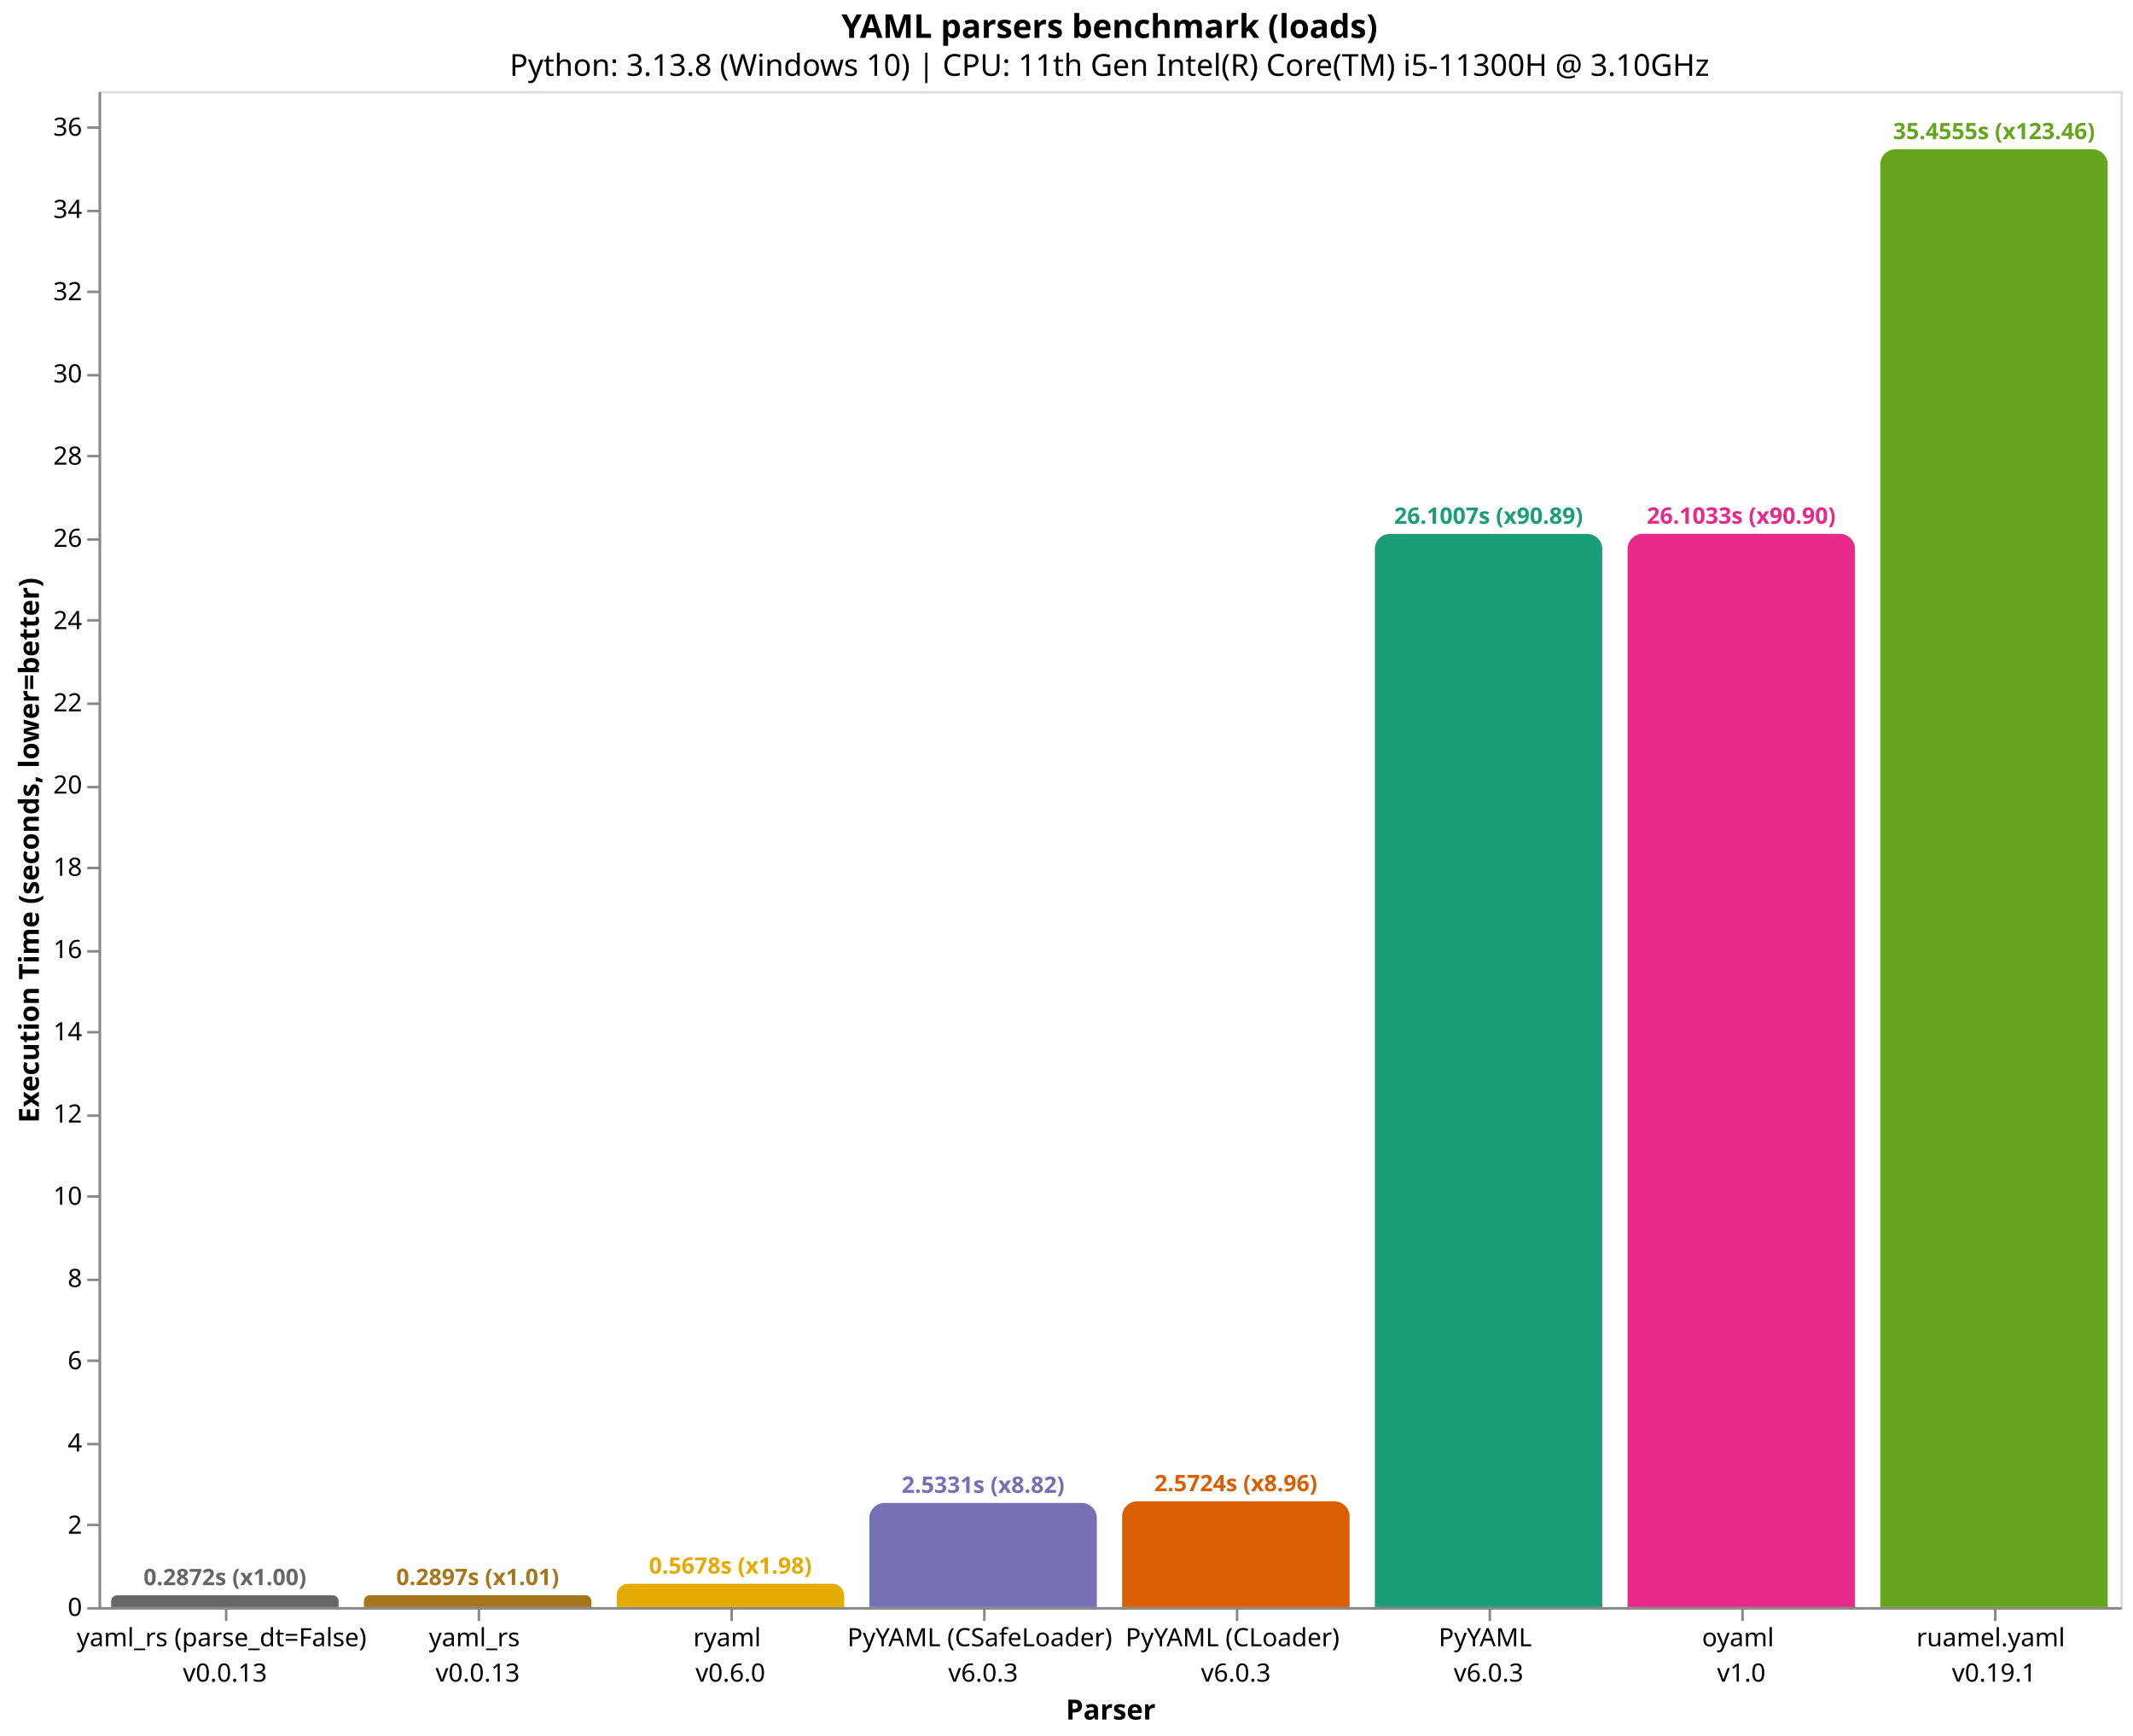
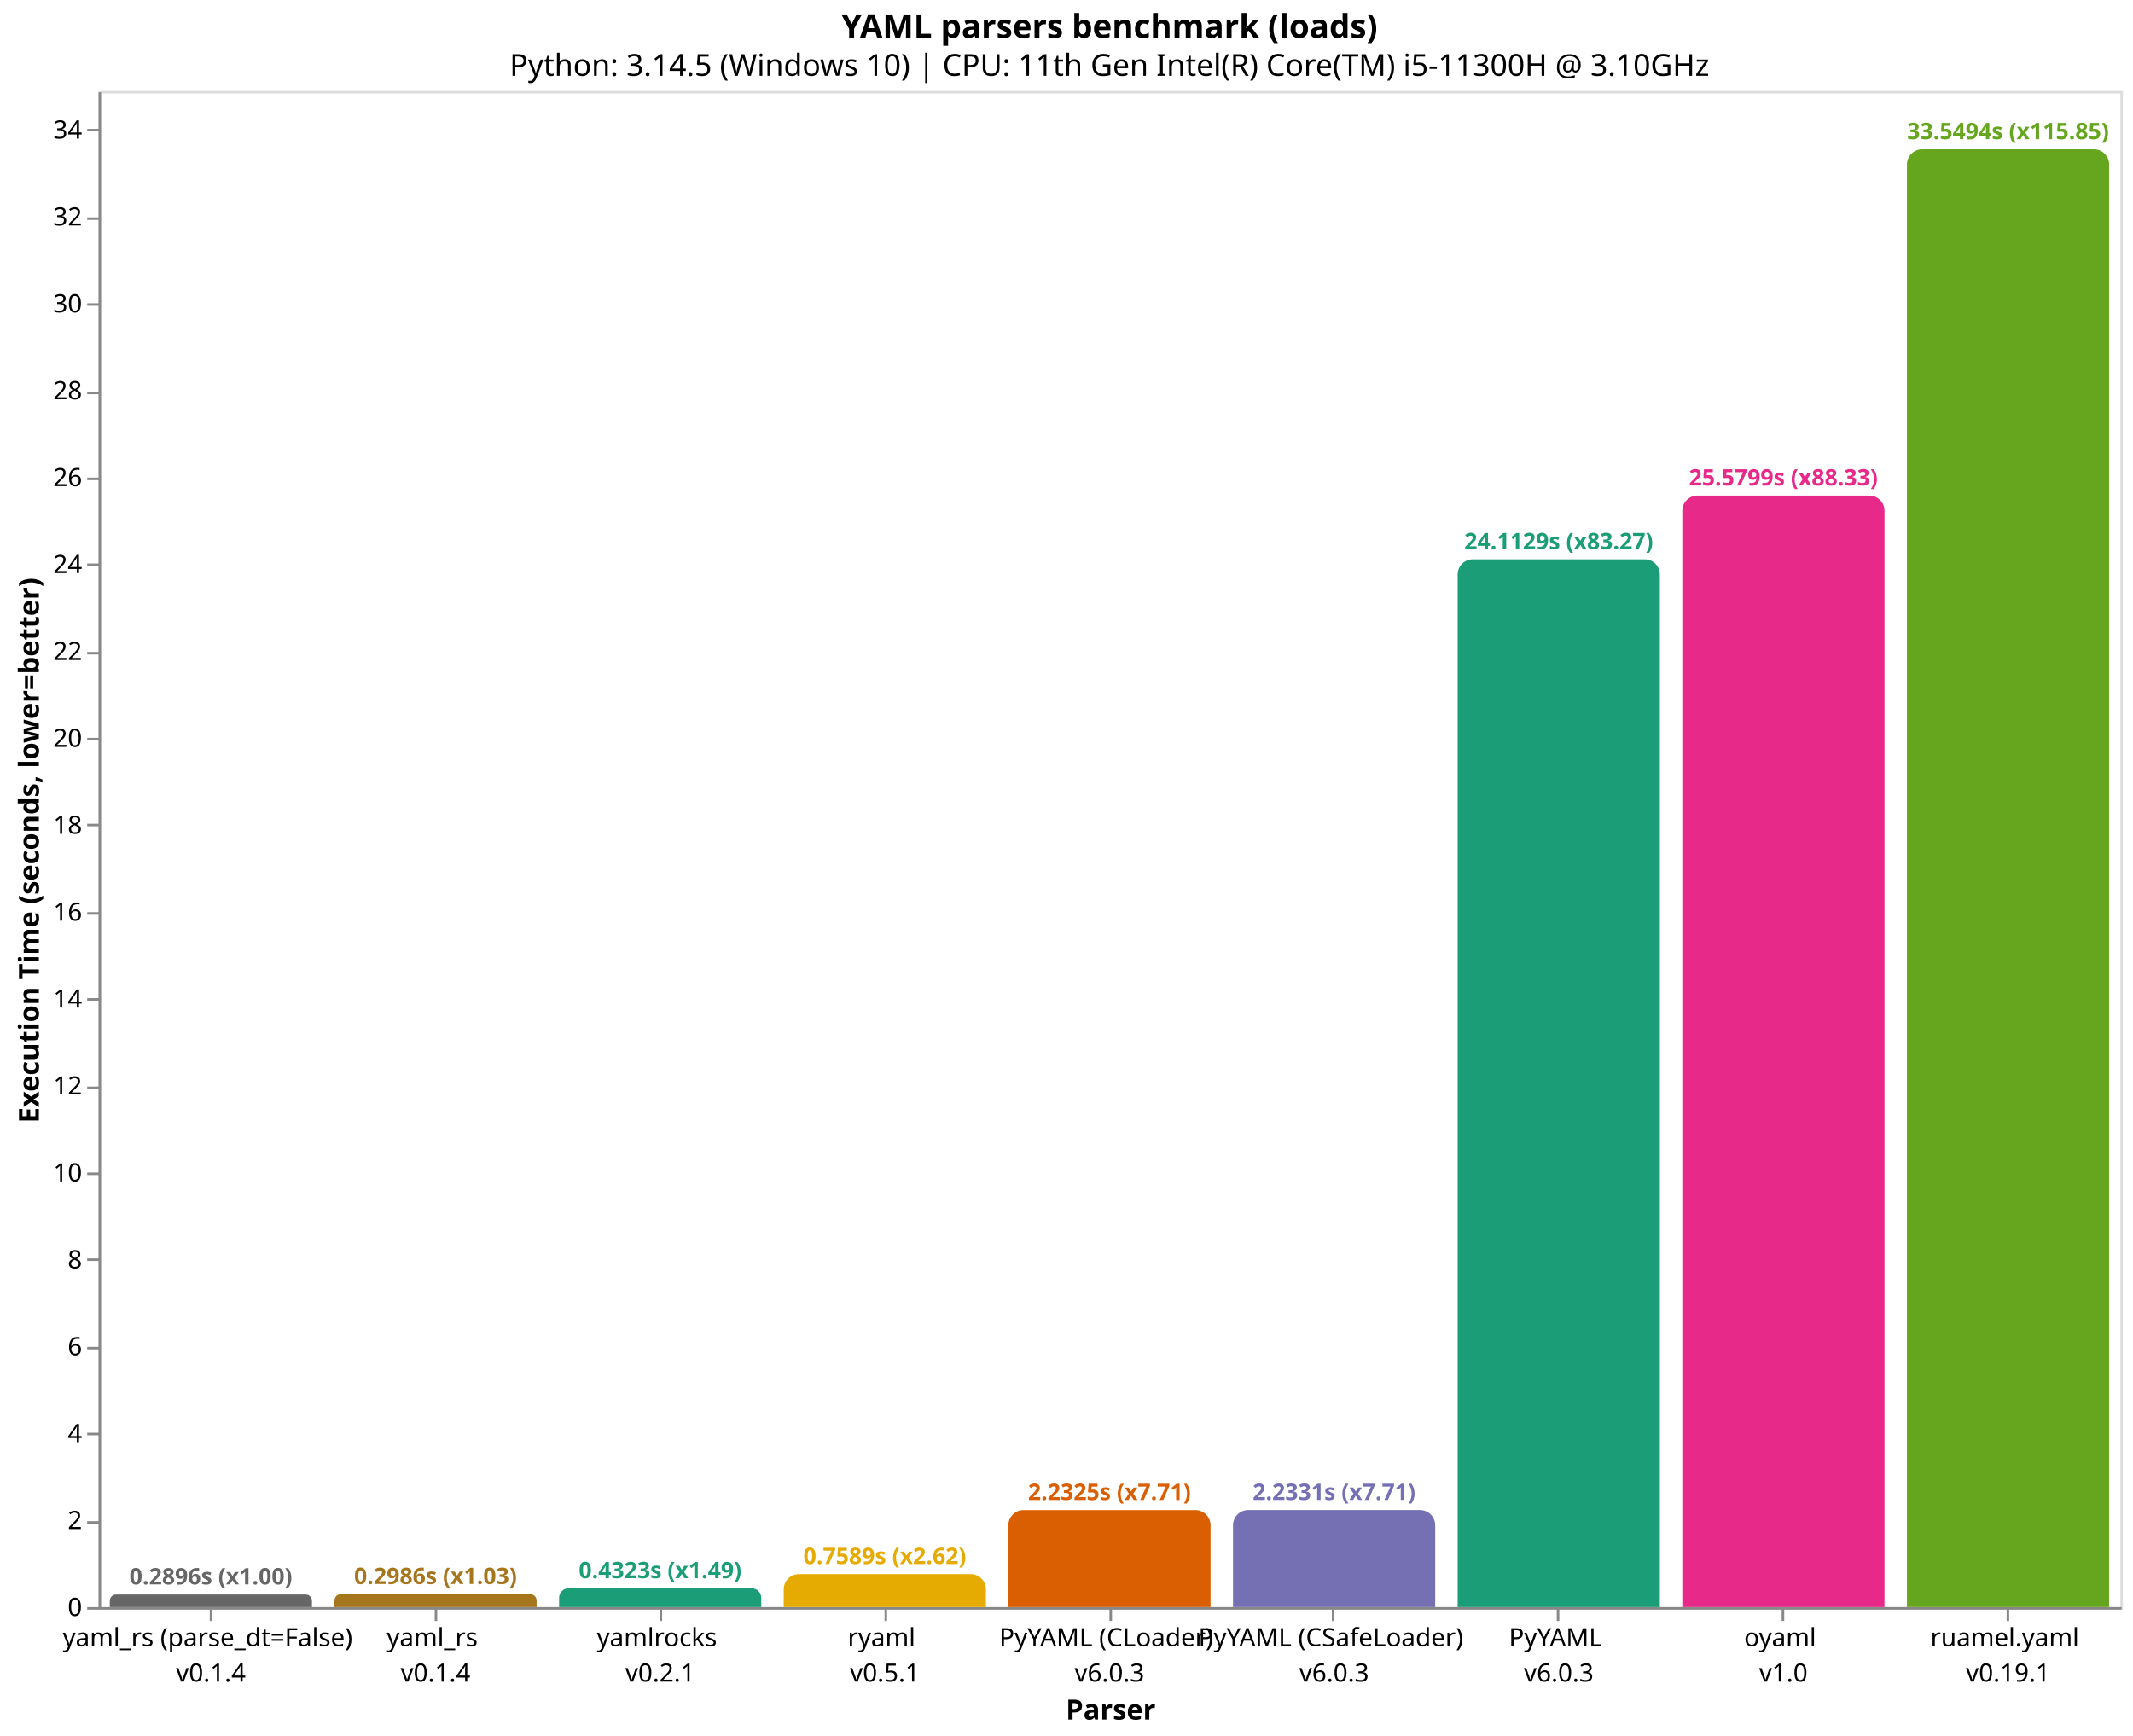
<svg xmlns="http://www.w3.org/2000/svg" version="1.1" class="marks" width="844" height="687" viewBox="0 0 844 687">
  <rect width="844" height="687" fill="white" />
  <g fill="none" stroke-miterlimit="10" transform="translate(39,36)">
    <g class="mark-group role-frame root" role="graphics-object" aria-roledescription="group mark container">
      <g transform="translate(0,0)">
        <path class="background" aria-hidden="true" d="M0.5,0.5h800v600h-800Z" stroke="#ddd" />
        <g>
-           <g class="mark-group role-axis" role="graphics-symbol" aria-roledescription="axis" aria-label="X-axis titled 'Parser' for a discrete scale with 8 values: yaml_rs (parse_dt=False)&#10;v0.0.13, yaml_rs&#10;v0.0.13, ryaml&#10;v0.6.0, PyYAML (CSafeLoader)&#10;v6.0.3, PyYAML (CLoader)&#10;v6.0.3, ending with ruamel.yaml&#10;v0.19.1">
+           <g class="mark-group role-axis" role="graphics-symbol" aria-roledescription="axis" aria-label="X-axis titled 'Parser' for a discrete scale with 9 values: yaml_rs (parse_dt=False)&#10;v0.1.4, yaml_rs&#10;v0.1.4, yamlrocks&#10;v0.2.1, ryaml&#10;v0.5.1, PyYAML (CLoader)&#10;v6.0.3, ending with ruamel.yaml&#10;v0.19.1">
            <g transform="translate(0.5,600.5)">
              <path class="background" aria-hidden="true" d="M0,0h0v0h0Z" pointer-events="none" />
              <g>
                <g class="mark-rule role-axis-tick" pointer-events="none">
-                   <line transform="translate(50,0)" x2="0" y2="5" stroke="#888" stroke-width="1" opacity="1" />
-                   <line transform="translate(150,0)" x2="0" y2="5" stroke="#888" stroke-width="1" opacity="1" />
-                   <line transform="translate(250,0)" x2="0" y2="5" stroke="#888" stroke-width="1" opacity="1" />
-                   <line transform="translate(350,0)" x2="0" y2="5" stroke="#888" stroke-width="1" opacity="1" />
-                   <line transform="translate(450,0)" x2="0" y2="5" stroke="#888" stroke-width="1" opacity="1" />
-                   <line transform="translate(550,0)" x2="0" y2="5" stroke="#888" stroke-width="1" opacity="1" />
-                   <line transform="translate(650,0)" x2="0" y2="5" stroke="#888" stroke-width="1" opacity="1" />
-                   <line transform="translate(750,0)" x2="0" y2="5" stroke="#888" stroke-width="1" opacity="1" />
+                   <line transform="translate(44,0)" x2="0" y2="5" stroke="#888" stroke-width="1" opacity="1" />
+                   <line transform="translate(133,0)" x2="0" y2="5" stroke="#888" stroke-width="1" opacity="1" />
+                   <line transform="translate(222,0)" x2="0" y2="5" stroke="#888" stroke-width="1" opacity="1" />
+                   <line transform="translate(311,0)" x2="0" y2="5" stroke="#888" stroke-width="1" opacity="1" />
+                   <line transform="translate(400,0)" x2="0" y2="5" stroke="#888" stroke-width="1" opacity="1" />
+                   <line transform="translate(488,0)" x2="0" y2="5" stroke="#888" stroke-width="1" opacity="1" />
+                   <line transform="translate(577,0)" x2="0" y2="5" stroke="#888" stroke-width="1" opacity="1" />
+                   <line transform="translate(666,0)" x2="0" y2="5" stroke="#888" stroke-width="1" opacity="1" />
+                   <line transform="translate(755,0)" x2="0" y2="5" stroke="#888" stroke-width="1" opacity="1" />
                </g>
                <g class="mark-text role-axis-label" pointer-events="none">
-                   <text text-anchor="middle" transform="translate(49.5,15)" font-family="sans-serif" font-size="10px" fill="#000" opacity="1">
+                   <text text-anchor="middle" transform="translate(43.94444,15)" font-family="sans-serif" font-size="10px" fill="#000" opacity="1">
                    <tspan>yaml_rs (parse_dt=False)</tspan>
-                     <tspan x="0" dy="14">v0.0.13</tspan>
-                   </text>
-                   <text text-anchor="middle" transform="translate(149.5,15)" font-family="sans-serif" font-size="10px" fill="#000" opacity="1">
+                     <tspan x="0" dy="14">v0.1.4</tspan>
+                   </text>
+                   <text text-anchor="middle" transform="translate(132.8333,15)" font-family="sans-serif" font-size="10px" fill="#000" opacity="1">
                    <tspan>yaml_rs</tspan>
-                     <tspan x="0" dy="14">v0.0.13</tspan>
-                   </text>
-                   <text text-anchor="middle" transform="translate(249.5,15)" font-family="sans-serif" font-size="10px" fill="#000" opacity="1">
+                     <tspan x="0" dy="14">v0.1.4</tspan>
+                   </text>
+                   <text text-anchor="middle" transform="translate(221.7222,15)" font-family="sans-serif" font-size="10px" fill="#000" opacity="1">
+                     <tspan>yamlrocks</tspan>
+                     <tspan x="0" dy="14">v0.2.1</tspan>
+                   </text>
+                   <text text-anchor="middle" transform="translate(310.6111,15)" font-family="sans-serif" font-size="10px" fill="#000" opacity="1">
                    <tspan>ryaml</tspan>
-                     <tspan x="0" dy="14">v0.6.0</tspan>
-                   </text>
-                   <text text-anchor="middle" transform="translate(349.5,15)" font-family="sans-serif" font-size="10px" fill="#000" opacity="1">
+                     <tspan x="0" dy="14">v0.5.1</tspan>
+                   </text>
+                   <text text-anchor="middle" transform="translate(399.5,15)" font-family="sans-serif" font-size="10px" fill="#000" opacity="1">
+                     <tspan>PyYAML (CLoader)</tspan>
+                     <tspan x="0" dy="14">v6.0.3</tspan>
+                   </text>
+                   <text text-anchor="middle" transform="translate(488.3889,15)" font-family="sans-serif" font-size="10px" fill="#000" opacity="1">
                    <tspan>PyYAML (CSafeLoader)</tspan>
                    <tspan x="0" dy="14">v6.0.3</tspan>
                  </text>
-                   <text text-anchor="middle" transform="translate(449.5,15)" font-family="sans-serif" font-size="10px" fill="#000" opacity="1">
-                     <tspan>PyYAML (CLoader)</tspan>
-                     <tspan x="0" dy="14">v6.0.3</tspan>
-                   </text>
-                   <text text-anchor="middle" transform="translate(549.5,15)" font-family="sans-serif" font-size="10px" fill="#000" opacity="1">
+                   <text text-anchor="middle" transform="translate(577.2778,15)" font-family="sans-serif" font-size="10px" fill="#000" opacity="1">
                    <tspan>PyYAML</tspan>
                    <tspan x="0" dy="14">v6.0.3</tspan>
                  </text>
-                   <text text-anchor="middle" transform="translate(649.5,15)" font-family="sans-serif" font-size="10px" fill="#000" opacity="1">
+                   <text text-anchor="middle" transform="translate(666.1667,15)" font-family="sans-serif" font-size="10px" fill="#000" opacity="1">
                    <tspan>oyaml</tspan>
                    <tspan x="0" dy="14">v1.0</tspan>
                  </text>
-                   <text text-anchor="middle" transform="translate(749.5,15)" font-family="sans-serif" font-size="10px" fill="#000" opacity="1">
+                   <text text-anchor="middle" transform="translate(755.0556,15)" font-family="sans-serif" font-size="10px" fill="#000" opacity="1">
                    <tspan>ruamel.yaml</tspan>
                    <tspan x="0" dy="14">v0.19.1</tspan>
                  </text>
                </g>
                <g class="mark-rule role-axis-domain" pointer-events="none">
                  <line transform="translate(0,0)" x2="800" y2="0" stroke="#888" stroke-width="1" opacity="1" />
                </g>
                <g class="mark-text role-axis-title" pointer-events="none">
                  <text text-anchor="middle" transform="translate(400,44)" font-family="sans-serif" font-size="11px" font-weight="bold" fill="#000" opacity="1">Parser</text>
                </g>
              </g>
              <path class="foreground" aria-hidden="true" d="" pointer-events="none" display="none" />
            </g>
          </g>
-           <g class="mark-group role-axis" role="graphics-symbol" aria-roledescription="axis" aria-label="Y-axis titled 'Execution Time (seconds, lower=better)' for a linear scale with values from 0 to 37">
+           <g class="mark-group role-axis" role="graphics-symbol" aria-roledescription="axis" aria-label="Y-axis titled 'Execution Time (seconds, lower=better)' for a linear scale with values from 0 to 35">
            <g transform="translate(0.5,0.5)">
              <path class="background" aria-hidden="true" d="M0,0h0v0h0Z" pointer-events="none" />
              <g>
                <g class="mark-rule role-axis-tick" pointer-events="none">
                  <line transform="translate(0,600)" x2="-5" y2="0" stroke="#888" stroke-width="1" opacity="1" />
-                   <line transform="translate(0,567)" x2="-5" y2="0" stroke="#888" stroke-width="1" opacity="1" />
-                   <line transform="translate(0,535)" x2="-5" y2="0" stroke="#888" stroke-width="1" opacity="1" />
-                   <line transform="translate(0,502)" x2="-5" y2="0" stroke="#888" stroke-width="1" opacity="1" />
-                   <line transform="translate(0,470)" x2="-5" y2="0" stroke="#888" stroke-width="1" opacity="1" />
-                   <line transform="translate(0,437)" x2="-5" y2="0" stroke="#888" stroke-width="1" opacity="1" />
-                   <line transform="translate(0,405)" x2="-5" y2="0" stroke="#888" stroke-width="1" opacity="1" />
-                   <line transform="translate(0,372)" x2="-5" y2="0" stroke="#888" stroke-width="1" opacity="1" />
-                   <line transform="translate(0,340)" x2="-5" y2="0" stroke="#888" stroke-width="1" opacity="1" />
-                   <line transform="translate(0,307)" x2="-5" y2="0" stroke="#888" stroke-width="1" opacity="1" />
-                   <line transform="translate(0,275)" x2="-5" y2="0" stroke="#888" stroke-width="1" opacity="1" />
-                   <line transform="translate(0,242)" x2="-5" y2="0" stroke="#888" stroke-width="1" opacity="1" />
-                   <line transform="translate(0,209)" x2="-5" y2="0" stroke="#888" stroke-width="1" opacity="1" />
-                   <line transform="translate(0,177)" x2="-5" y2="0" stroke="#888" stroke-width="1" opacity="1" />
-                   <line transform="translate(0,144)" x2="-5" y2="0" stroke="#888" stroke-width="1" opacity="1" />
-                   <line transform="translate(0,112)" x2="-5" y2="0" stroke="#888" stroke-width="1" opacity="1" />
-                   <line transform="translate(0,79)" x2="-5" y2="0" stroke="#888" stroke-width="1" opacity="1" />
-                   <line transform="translate(0,47)" x2="-5" y2="0" stroke="#888" stroke-width="1" opacity="1" />
-                   <line transform="translate(0,14)" x2="-5" y2="0" stroke="#888" stroke-width="1" opacity="1" />
+                   <line transform="translate(0,566)" x2="-5" y2="0" stroke="#888" stroke-width="1" opacity="1" />
+                   <line transform="translate(0,531)" x2="-5" y2="0" stroke="#888" stroke-width="1" opacity="1" />
+                   <line transform="translate(0,497)" x2="-5" y2="0" stroke="#888" stroke-width="1" opacity="1" />
+                   <line transform="translate(0,462)" x2="-5" y2="0" stroke="#888" stroke-width="1" opacity="1" />
+                   <line transform="translate(0,428)" x2="-5" y2="0" stroke="#888" stroke-width="1" opacity="1" />
+                   <line transform="translate(0,394)" x2="-5" y2="0" stroke="#888" stroke-width="1" opacity="1" />
+                   <line transform="translate(0,359)" x2="-5" y2="0" stroke="#888" stroke-width="1" opacity="1" />
+                   <line transform="translate(0,325)" x2="-5" y2="0" stroke="#888" stroke-width="1" opacity="1" />
+                   <line transform="translate(0,290)" x2="-5" y2="0" stroke="#888" stroke-width="1" opacity="1" />
+                   <line transform="translate(0,256)" x2="-5" y2="0" stroke="#888" stroke-width="1" opacity="1" />
+                   <line transform="translate(0,222)" x2="-5" y2="0" stroke="#888" stroke-width="1" opacity="1" />
+                   <line transform="translate(0,187)" x2="-5" y2="0" stroke="#888" stroke-width="1" opacity="1" />
+                   <line transform="translate(0,153)" x2="-5" y2="0" stroke="#888" stroke-width="1" opacity="1" />
+                   <line transform="translate(0,119)" x2="-5" y2="0" stroke="#888" stroke-width="1" opacity="1" />
+                   <line transform="translate(0,84)" x2="-5" y2="0" stroke="#888" stroke-width="1" opacity="1" />
+                   <line transform="translate(0,50)" x2="-5" y2="0" stroke="#888" stroke-width="1" opacity="1" />
+                   <line transform="translate(0,15)" x2="-5" y2="0" stroke="#888" stroke-width="1" opacity="1" />
                </g>
                <g class="mark-text role-axis-label" pointer-events="none">
                  <text text-anchor="end" transform="translate(-7,603)" font-family="sans-serif" font-size="10px" fill="#000" opacity="1">0</text>
-                   <text text-anchor="end" transform="translate(-7,570.4565)" font-family="sans-serif" font-size="10px" fill="#000" opacity="1">2</text>
-                   <text text-anchor="end" transform="translate(-7,537.913)" font-family="sans-serif" font-size="10px" fill="#000" opacity="1">4</text>
-                   <text text-anchor="end" transform="translate(-7,505.3695)" font-family="sans-serif" font-size="10px" fill="#000" opacity="1">6</text>
-                   <text text-anchor="end" transform="translate(-7,472.826)" font-family="sans-serif" font-size="10px" fill="#000" opacity="1">8</text>
-                   <text text-anchor="end" transform="translate(-7,440.2825)" font-family="sans-serif" font-size="10px" fill="#000" opacity="1">10</text>
-                   <text text-anchor="end" transform="translate(-7,407.739)" font-family="sans-serif" font-size="10px" fill="#000" opacity="1">12</text>
-                   <text text-anchor="end" transform="translate(-7,375.1955)" font-family="sans-serif" font-size="10px" fill="#000" opacity="1">14</text>
-                   <text text-anchor="end" transform="translate(-7,342.652)" font-family="sans-serif" font-size="10px" fill="#000" opacity="1">16</text>
-                   <text text-anchor="end" transform="translate(-7,310.1086)" font-family="sans-serif" font-size="10px" fill="#000" opacity="1">18</text>
-                   <text text-anchor="end" transform="translate(-7,277.5651)" font-family="sans-serif" font-size="10px" fill="#000" opacity="1">20</text>
-                   <text text-anchor="end" transform="translate(-7,245.0216)" font-family="sans-serif" font-size="10px" fill="#000" opacity="1">22</text>
-                   <text text-anchor="end" transform="translate(-7,212.4781)" font-family="sans-serif" font-size="10px" fill="#000" opacity="1">24</text>
-                   <text text-anchor="end" transform="translate(-7,179.9346)" font-family="sans-serif" font-size="10px" fill="#000" opacity="1">26</text>
-                   <text text-anchor="end" transform="translate(-7,147.3911)" font-family="sans-serif" font-size="10px" fill="#000" opacity="1">28</text>
-                   <text text-anchor="end" transform="translate(-7,114.8476)" font-family="sans-serif" font-size="10px" fill="#000" opacity="1">30</text>
-                   <text text-anchor="end" transform="translate(-7,82.30409)" font-family="sans-serif" font-size="10px" fill="#000" opacity="1">32</text>
-                   <text text-anchor="end" transform="translate(-7,49.7606)" font-family="sans-serif" font-size="10px" fill="#000" opacity="1">34</text>
-                   <text text-anchor="end" transform="translate(-7,17.2171)" font-family="sans-serif" font-size="10px" fill="#000" opacity="1">36</text>
+                   <text text-anchor="end" transform="translate(-7,568.6075)" font-family="sans-serif" font-size="10px" fill="#000" opacity="1">2</text>
+                   <text text-anchor="end" transform="translate(-7,534.2151)" font-family="sans-serif" font-size="10px" fill="#000" opacity="1">4</text>
+                   <text text-anchor="end" transform="translate(-7,499.8226)" font-family="sans-serif" font-size="10px" fill="#000" opacity="1">6</text>
+                   <text text-anchor="end" transform="translate(-7,465.4302)" font-family="sans-serif" font-size="10px" fill="#000" opacity="1">8</text>
+                   <text text-anchor="end" transform="translate(-7,431.0377)" font-family="sans-serif" font-size="10px" fill="#000" opacity="1">10</text>
+                   <text text-anchor="end" transform="translate(-7,396.6452)" font-family="sans-serif" font-size="10px" fill="#000" opacity="1">12</text>
+                   <text text-anchor="end" transform="translate(-7,362.2528)" font-family="sans-serif" font-size="10px" fill="#000" opacity="1">14</text>
+                   <text text-anchor="end" transform="translate(-7,327.8603)" font-family="sans-serif" font-size="10px" fill="#000" opacity="1">16</text>
+                   <text text-anchor="end" transform="translate(-7,293.4679)" font-family="sans-serif" font-size="10px" fill="#000" opacity="1">18</text>
+                   <text text-anchor="end" transform="translate(-7,259.0754)" font-family="sans-serif" font-size="10px" fill="#000" opacity="1">20</text>
+                   <text text-anchor="end" transform="translate(-7,224.683)" font-family="sans-serif" font-size="10px" fill="#000" opacity="1">22</text>
+                   <text text-anchor="end" transform="translate(-7,190.2905)" font-family="sans-serif" font-size="10px" fill="#000" opacity="1">24</text>
+                   <text text-anchor="end" transform="translate(-7,155.898)" font-family="sans-serif" font-size="10px" fill="#000" opacity="1">26</text>
+                   <text text-anchor="end" transform="translate(-7,121.5056)" font-family="sans-serif" font-size="10px" fill="#000" opacity="1">28</text>
+                   <text text-anchor="end" transform="translate(-7,87.11312)" font-family="sans-serif" font-size="10px" fill="#000" opacity="1">30</text>
+                   <text text-anchor="end" transform="translate(-7,52.72066)" font-family="sans-serif" font-size="10px" fill="#000" opacity="1">32</text>
+                   <text text-anchor="end" transform="translate(-7,18.3282)" font-family="sans-serif" font-size="10px" fill="#000" opacity="1">34</text>
                </g>
                <g class="mark-rule role-axis-domain" pointer-events="none">
                  <line transform="translate(0,600)" x2="0" y2="-600" stroke="#888" stroke-width="1" opacity="1" />
                </g>
                <g class="mark-text role-axis-title" pointer-events="none">
                  <text text-anchor="middle" transform="translate(-22.12305,300) rotate(-90) translate(0,-2)" font-family="sans-serif" font-size="11px" font-weight="bold" fill="#000" opacity="1">Execution Time (seconds, lower=better)</text>
                </g>
              </g>
              <path class="foreground" aria-hidden="true" d="" pointer-events="none" display="none" />
            </g>
          </g>
          <g class="mark-group role-scope" role="graphics-object" aria-roledescription="group mark container">
-             <g transform="translate(5,595.3271)">
-               <path class="background" aria-hidden="true" d="M2.336,0L87.664,0C88.953,0,90,1.047,90,2.336L90,4.673C90,4.673,90,4.673,90,4.673L0,4.673C0,4.673,0,4.673,0,4.673L0,2.336C0,1.047,1.047,0,2.336,0Z" />
+             <g transform="translate(4.444444,595.0201)">
+               <path class="background" aria-hidden="true" d="M2.49,0L77.51,0C78.884,0,80,1.116,80,2.49L80,4.98C80,4.98,80,4.98,80,4.98L0,4.98C0,4.98,0,4.98,0,4.98L0,2.49C0,1.116,1.116,0,2.49,0Z" />
              <g clip-path="url(#clip1)">
                <g class="mark-group role-scope" role="graphics-object" aria-roledescription="group mark container">
-                   <g transform="translate(0,-595.3271)">
-                     <path class="background" aria-hidden="true" d="M0,0h90v0h-90Z" />
-                     <g>
-                       <g class="mark-rect role-mark layer_0_marks" role="graphics-object" aria-roledescription="rect mark container">
-                         <path aria-label="Parser: yaml_rs (parse_dt=False)&#10;v0.0.13; Execution Time (seconds, lower=better): 0.287175766667; parser: yaml_rs (parse_dt=False); Execution Time (s): 0.2872; Slowdown: 1.00" role="graphics-symbol" aria-roledescription="bar" d="M0,595.327h90v4.673h-90Z" fill="#666666" />
-                       </g>
-                     </g>
-                     <path class="foreground" aria-hidden="true" d="" display="none" />
-                   </g>
-                 </g>
-               </g>
-               <path class="foreground" aria-hidden="true" d="" display="none" />
-             </g>
-             <g transform="translate(105,595.2867)">
-               <path class="background" aria-hidden="true" d="M2.357,0L87.643,0C88.944,0,90,1.056,90,2.357L90,4.713C90,4.713,90,4.713,90,4.713L0,4.713C0,4.713,0,4.713,0,4.713L0,2.357C0,1.056,1.056,0,2.357,0Z" />
+                   <g transform="translate(0,-595.0201)">
+                     <path class="background" aria-hidden="true" d="M0,0h80v0h-80Z" />
+                     <g>
+                       <g class="mark-rect role-mark layer_0_marks" role="graphics-object" aria-roledescription="rect mark container">
+                         <path aria-label="Parser: yaml_rs (parse_dt=False)&#10;v0.1.4; Execution Time (seconds, lower=better): 0.289590533333; parser: yaml_rs (parse_dt=False); Execution Time (s): 0.2896; Slowdown: 1.00" role="graphics-symbol" aria-roledescription="bar" d="M0,595.02h80v4.98h-80Z" fill="#666666" />
+                       </g>
+                     </g>
+                     <path class="foreground" aria-hidden="true" d="" display="none" />
+                   </g>
+                 </g>
+               </g>
+               <path class="foreground" aria-hidden="true" d="" display="none" />
+             </g>
+             <g transform="translate(93.33333,594.866)">
+               <path class="background" aria-hidden="true" d="M2.567,0L77.433,0C78.85,0,80,1.15,80,2.567L80,5.134C80,5.134,80,5.134,80,5.134L0,5.134C0,5.134,0,5.134,0,5.134L0,2.567C0,1.15,1.15,0,2.567,0Z" />
              <g clip-path="url(#clip2)">
                <g class="mark-group role-scope" role="graphics-object" aria-roledescription="group mark container">
-                   <g transform="translate(0,-595.2867)">
-                     <path class="background" aria-hidden="true" d="M0,0h90v0h-90Z" />
-                     <g>
-                       <g class="mark-rect role-mark layer_0_marks" role="graphics-object" aria-roledescription="rect mark container">
-                         <path aria-label="Parser: yaml_rs&#10;v0.0.13; Execution Time (seconds, lower=better): 0.289660100001; parser: yaml_rs; Execution Time (s): 0.2897; Slowdown: 1.01" role="graphics-symbol" aria-roledescription="bar" d="M0,595.287h90v4.713h-90Z" fill="#a6761d" />
-                       </g>
-                     </g>
-                     <path class="foreground" aria-hidden="true" d="" display="none" />
-                   </g>
-                 </g>
-               </g>
-               <path class="foreground" aria-hidden="true" d="" display="none" />
-             </g>
-             <g transform="translate(205,590.7606)">
-               <path class="background" aria-hidden="true" d="M4.62,0L85.38,0C87.93,0,90,2.07,90,4.62L90,9.239C90,9.239,90,9.239,90,9.239L0,9.239C0,9.239,0,9.239,0,9.239L0,4.62C0,2.07,2.07,0,4.62,0Z" />
+                   <g transform="translate(0,-594.866)">
+                     <path class="background" aria-hidden="true" d="M0,0h80v0h-80Z" />
+                     <g>
+                       <g class="mark-rect role-mark layer_0_marks" role="graphics-object" aria-roledescription="rect mark container">
+                         <path aria-label="Parser: yaml_rs&#10;v0.1.4; Execution Time (seconds, lower=better): 0.298552133333; parser: yaml_rs; Execution Time (s): 0.2986; Slowdown: 1.03" role="graphics-symbol" aria-roledescription="bar" d="M0,594.866h80v5.134h-80Z" fill="#a6761d" />
+                       </g>
+                     </g>
+                     <path class="foreground" aria-hidden="true" d="" display="none" />
+                   </g>
+                 </g>
+               </g>
+               <path class="foreground" aria-hidden="true" d="" display="none" />
+             </g>
+             <g transform="translate(182.2222,592.5667)">
+               <path class="background" aria-hidden="true" d="M3.717,0L76.283,0C78.335,0,80,1.665,80,3.717L80,7.433C80,7.433,80,7.433,80,7.433L0,7.433C0,7.433,0,7.433,0,7.433L0,3.717C0,1.665,1.665,0,3.717,0Z" />
              <g clip-path="url(#clip3)">
                <g class="mark-group role-scope" role="graphics-object" aria-roledescription="group mark container">
-                   <g transform="translate(0,-590.7606)">
-                     <path class="background" aria-hidden="true" d="M0,0h90v0h-90Z" />
-                     <g>
-                       <g class="mark-rect role-mark layer_0_marks" role="graphics-object" aria-roledescription="rect mark container">
-                         <path aria-label="Parser: ryaml&#10;v0.6.0; Execution Time (seconds, lower=better): 0.567820166667; parser: ryaml; Execution Time (s): 0.5678; Slowdown: 1.98" role="graphics-symbol" aria-roledescription="bar" d="M0,590.761h90v9.239h-90Z" fill="#e6ab02" />
-                       </g>
-                     </g>
-                     <path class="foreground" aria-hidden="true" d="" display="none" />
-                   </g>
-                 </g>
-               </g>
-               <path class="foreground" aria-hidden="true" d="" display="none" />
-             </g>
-             <g transform="translate(305,558.7819)">
-               <path class="background" aria-hidden="true" d="M6,0L84,0C87.311,0,90,2.689,90,6L90,41.218C90,41.218,90,41.218,90,41.218L0,41.218C0,41.218,0,41.218,0,41.218L0,6C0,2.689,2.689,0,6,0Z" />
+                   <g transform="translate(0,-592.5667)">
+                     <path class="background" aria-hidden="true" d="M0,0h80v0h-80Z" />
+                     <g>
+                       <g class="mark-rect role-mark layer_0_marks" role="graphics-object" aria-roledescription="rect mark container">
+                         <path aria-label="Parser: yamlrocks&#10;v0.2.1; Execution Time (seconds, lower=better): 0.432264366667; parser: yamlrocks; Execution Time (s): 0.4323; Slowdown: 1.49" role="graphics-symbol" aria-roledescription="bar" d="M0,592.567h80v7.433h-80Z" fill="#1b9e77" />
+                       </g>
+                     </g>
+                     <path class="foreground" aria-hidden="true" d="" display="none" />
+                   </g>
+                 </g>
+               </g>
+               <path class="foreground" aria-hidden="true" d="" display="none" />
+             </g>
+             <g transform="translate(271.1111,586.95)">
+               <path class="background" aria-hidden="true" d="M6,0L74,0C77.311,0,80,2.689,80,6L80,13.05C80,13.05,80,13.05,80,13.05L0,13.05C0,13.05,0,13.05,0,13.05L0,6C0,2.689,2.689,0,6,0Z" />
              <g clip-path="url(#clip4)">
                <g class="mark-group role-scope" role="graphics-object" aria-roledescription="group mark container">
-                   <g transform="translate(0,-558.7819)">
-                     <path class="background" aria-hidden="true" d="M0,0h90v0h-90Z" />
-                     <g>
-                       <g class="mark-rect role-mark layer_0_marks" role="graphics-object" aria-roledescription="rect mark container">
-                         <path aria-label="Parser: PyYAML (CSafeLoader)&#10;v6.0.3; Execution Time (seconds, lower=better): 2.53310976667; parser: PyYAML (CSafeLoader); Execution Time (s): 2.5331; Slowdown: 8.82" role="graphics-symbol" aria-roledescription="bar" d="M0,558.782h90v41.218h-90Z" fill="#7570b3" />
-                       </g>
-                     </g>
-                     <path class="foreground" aria-hidden="true" d="" display="none" />
-                   </g>
-                 </g>
-               </g>
-               <path class="foreground" aria-hidden="true" d="" display="none" />
-             </g>
-             <g transform="translate(405,558.1419)">
-               <path class="background" aria-hidden="true" d="M6,0L84,0C87.311,0,90,2.689,90,6L90,41.858C90,41.858,90,41.858,90,41.858L0,41.858C0,41.858,0,41.858,0,41.858L0,6C0,2.689,2.689,0,6,0Z" />
+                   <g transform="translate(0,-586.95)">
+                     <path class="background" aria-hidden="true" d="M0,0h80v0h-80Z" />
+                     <g>
+                       <g class="mark-rect role-mark layer_0_marks" role="graphics-object" aria-roledescription="rect mark container">
+                         <path aria-label="Parser: ryaml&#10;v0.5.1; Execution Time (seconds, lower=better): 0.758885233333; parser: ryaml; Execution Time (s): 0.7589; Slowdown: 2.62" role="graphics-symbol" aria-roledescription="bar" d="M0,586.95h80v13.05h-80Z" fill="#e6ab02" />
+                       </g>
+                     </g>
+                     <path class="foreground" aria-hidden="true" d="" display="none" />
+                   </g>
+                 </g>
+               </g>
+               <path class="foreground" aria-hidden="true" d="" display="none" />
+             </g>
+             <g transform="translate(360,561.6103)">
+               <path class="background" aria-hidden="true" d="M6,0L74,0C77.311,0,80,2.689,80,6L80,38.39C80,38.39,80,38.39,80,38.39L0,38.39C0,38.39,0,38.39,0,38.39L0,6C0,2.689,2.689,0,6,0Z" />
              <g clip-path="url(#clip5)">
                <g class="mark-group role-scope" role="graphics-object" aria-roledescription="group mark container">
-                   <g transform="translate(0,-558.1419)">
-                     <path class="background" aria-hidden="true" d="M0,0h90v0h-90Z" />
-                     <g>
-                       <g class="mark-rect role-mark layer_0_marks" role="graphics-object" aria-roledescription="rect mark container">
-                         <path aria-label="Parser: PyYAML (CLoader)&#10;v6.0.3; Execution Time (seconds, lower=better): 2.5724392; parser: PyYAML (CLoader); Execution Time (s): 2.5724; Slowdown: 8.96" role="graphics-symbol" aria-roledescription="bar" d="M0,558.142h90v41.858h-90Z" fill="#d95f02" />
-                       </g>
-                     </g>
-                     <path class="foreground" aria-hidden="true" d="" display="none" />
-                   </g>
-                 </g>
-               </g>
-               <path class="foreground" aria-hidden="true" d="" display="none" />
-             </g>
-             <g transform="translate(505,175.2953)">
-               <path class="background" aria-hidden="true" d="M6,0L84,0C87.311,0,90,2.689,90,6L90,424.705C90,424.705,90,424.705,90,424.705L0,424.705C0,424.705,0,424.705,0,424.705L0,6C0,2.689,2.689,0,6,0Z" />
+                   <g transform="translate(0,-561.6103)">
+                     <path class="background" aria-hidden="true" d="M0,0h80v0h-80Z" />
+                     <g>
+                       <g class="mark-rect role-mark layer_0_marks" role="graphics-object" aria-roledescription="rect mark container">
+                         <path aria-label="Parser: PyYAML (CLoader)&#10;v6.0.3; Execution Time (seconds, lower=better): 2.23245103333; parser: PyYAML (CLoader); Execution Time (s): 2.2325; Slowdown: 7.71" role="graphics-symbol" aria-roledescription="bar" d="M0,561.61h80v38.39h-80Z" fill="#d95f02" />
+                       </g>
+                     </g>
+                     <path class="foreground" aria-hidden="true" d="" display="none" />
+                   </g>
+                 </g>
+               </g>
+               <path class="foreground" aria-hidden="true" d="" display="none" />
+             </g>
+             <g transform="translate(448.8889,561.5993)">
+               <path class="background" aria-hidden="true" d="M6,0L74,0C77.311,0,80,2.689,80,6L80,38.401C80,38.401,80,38.401,80,38.401L0,38.401C0,38.401,0,38.401,0,38.401L0,6C0,2.689,2.689,0,6,0Z" />
              <g clip-path="url(#clip6)">
                <g class="mark-group role-scope" role="graphics-object" aria-roledescription="group mark container">
-                   <g transform="translate(0,-175.2953)">
-                     <path class="background" aria-hidden="true" d="M0,0h90v0h-90Z" />
-                     <g>
-                       <g class="mark-rect role-mark layer_0_marks" role="graphics-object" aria-roledescription="rect mark container">
-                         <path aria-label="Parser: PyYAML&#10;v6.0.3; Execution Time (seconds, lower=better): 26.1007408; parser: PyYAML; Execution Time (s): 26.1007; Slowdown: 90.89" role="graphics-symbol" aria-roledescription="bar" d="M0,175.295h90v424.705h-90Z" fill="#1b9e77" />
-                       </g>
-                     </g>
-                     <path class="foreground" aria-hidden="true" d="" display="none" />
-                   </g>
-                 </g>
-               </g>
-               <path class="foreground" aria-hidden="true" d="" display="none" />
-             </g>
-             <g transform="translate(605,175.2544)">
-               <path class="background" aria-hidden="true" d="M6,0L84,0C87.311,0,90,2.689,90,6L90,424.746C90,424.746,90,424.746,90,424.746L0,424.746C0,424.746,0,424.746,0,424.746L0,6C0,2.689,2.689,0,6,0Z" />
+                   <g transform="translate(0,-561.5993)">
+                     <path class="background" aria-hidden="true" d="M0,0h80v0h-80Z" />
+                     <g>
+                       <g class="mark-rect role-mark layer_0_marks" role="graphics-object" aria-roledescription="rect mark container">
+                         <path aria-label="Parser: PyYAML (CSafeLoader)&#10;v6.0.3; Execution Time (seconds, lower=better): 2.23309096667; parser: PyYAML (CSafeLoader); Execution Time (s): 2.2331; Slowdown: 7.71" role="graphics-symbol" aria-roledescription="bar" d="M0,561.599h80v38.401h-80Z" fill="#7570b3" />
+                       </g>
+                     </g>
+                     <path class="foreground" aria-hidden="true" d="" display="none" />
+                   </g>
+                 </g>
+               </g>
+               <path class="foreground" aria-hidden="true" d="" display="none" />
+             </g>
+             <g transform="translate(537.7778,185.3492)">
+               <path class="background" aria-hidden="true" d="M6,0L74,0C77.311,0,80,2.689,80,6L80,414.651C80,414.651,80,414.651,80,414.651L0,414.651C0,414.651,0,414.651,0,414.651L0,6C0,2.689,2.689,0,6,0Z" />
              <g clip-path="url(#clip7)">
                <g class="mark-group role-scope" role="graphics-object" aria-roledescription="group mark container">
-                   <g transform="translate(0,-175.2544)">
-                     <path class="background" aria-hidden="true" d="M0,0h90v0h-90Z" />
-                     <g>
-                       <g class="mark-rect role-mark layer_0_marks" role="graphics-object" aria-roledescription="rect mark container">
-                         <path aria-label="Parser: oyaml&#10;v1.0; Execution Time (seconds, lower=better): 26.1032589667; parser: oyaml; Execution Time (s): 26.1033; Slowdown: 90.90" role="graphics-symbol" aria-roledescription="bar" d="M0,175.254h90v424.746h-90Z" fill="#e7298a" />
-                       </g>
-                     </g>
-                     <path class="foreground" aria-hidden="true" d="" display="none" />
-                   </g>
-                 </g>
-               </g>
-               <path class="foreground" aria-hidden="true" d="" display="none" />
-             </g>
-             <g transform="translate(705,23.07692)">
-               <path class="background" aria-hidden="true" d="M6,0L84,0C87.311,0,90,2.689,90,6L90,576.923C90,576.923,90,576.923,90,576.923L0,576.923C0,576.923,0,576.923,0,576.923L0,6C0,2.689,2.689,0,6,0Z" />
+                   <g transform="translate(0,-185.3492)">
+                     <path class="background" aria-hidden="true" d="M0,0h80v0h-80Z" />
+                     <g>
+                       <g class="mark-rect role-mark layer_0_marks" role="graphics-object" aria-roledescription="rect mark container">
+                         <path aria-label="Parser: PyYAML&#10;v6.0.3; Execution Time (seconds, lower=better): 24.1128924333; parser: PyYAML; Execution Time (s): 24.1129; Slowdown: 83.27" role="graphics-symbol" aria-roledescription="bar" d="M0,185.349h80v414.651h-80Z" fill="#1b9e77" />
+                       </g>
+                     </g>
+                     <path class="foreground" aria-hidden="true" d="" display="none" />
+                   </g>
+                 </g>
+               </g>
+               <path class="foreground" aria-hidden="true" d="" display="none" />
+             </g>
+             <g transform="translate(626.6667,160.1229)">
+               <path class="background" aria-hidden="true" d="M6,0L74,0C77.311,0,80,2.689,80,6L80,439.877C80,439.877,80,439.877,80,439.877L0,439.877C0,439.877,0,439.877,0,439.877L0,6C0,2.689,2.689,0,6,0Z" />
              <g clip-path="url(#clip8)">
                <g class="mark-group role-scope" role="graphics-object" aria-roledescription="group mark container">
+                   <g transform="translate(0,-160.1229)">
+                     <path class="background" aria-hidden="true" d="M0,0h80v0h-80Z" />
+                     <g>
+                       <g class="mark-rect role-mark layer_0_marks" role="graphics-object" aria-roledescription="rect mark container">
+                         <path aria-label="Parser: oyaml&#10;v1.0; Execution Time (seconds, lower=better): 25.5798575667; parser: oyaml; Execution Time (s): 25.5799; Slowdown: 88.33" role="graphics-symbol" aria-roledescription="bar" d="M0,160.123h80v439.877h-80Z" fill="#e7298a" />
+                       </g>
+                     </g>
+                     <path class="foreground" aria-hidden="true" d="" display="none" />
+                   </g>
+                 </g>
+               </g>
+               <path class="foreground" aria-hidden="true" d="" display="none" />
+             </g>
+             <g transform="translate(715.5556,23.07692)">
+               <path class="background" aria-hidden="true" d="M6,0L74,0C77.311,0,80,2.689,80,6L80,576.923C80,576.923,80,576.923,80,576.923L0,576.923C0,576.923,0,576.923,0,576.923L0,6C0,2.689,2.689,0,6,0Z" />
+               <g clip-path="url(#clip9)">
+                 <g class="mark-group role-scope" role="graphics-object" aria-roledescription="group mark container">
                  <g transform="translate(0,-23.07692)">
-                     <path class="background" aria-hidden="true" d="M0,0h90v0h-90Z" />
-                     <g>
-                       <g class="mark-rect role-mark layer_0_marks" role="graphics-object" aria-roledescription="rect mark container">
-                         <path aria-label="Parser: ruamel.yaml&#10;v0.19.1; Execution Time (seconds, lower=better): 35.4555089667; parser: ruamel.yaml; Execution Time (s): 35.4555; Slowdown: 123.46" role="graphics-symbol" aria-roledescription="bar" d="M0,23.077h90v576.923h-90Z" fill="#66a61e" />
+                     <path class="background" aria-hidden="true" d="M0,0h80v0h-80Z" />
+                     <g>
+                       <g class="mark-rect role-mark layer_0_marks" role="graphics-object" aria-roledescription="rect mark container">
+                         <path aria-label="Parser: ruamel.yaml&#10;v0.19.1; Execution Time (seconds, lower=better): 33.5493939667; parser: ruamel.yaml; Execution Time (s): 33.5494; Slowdown: 115.85" role="graphics-symbol" aria-roledescription="bar" d="M0,23.077h80v576.923h-80Z" fill="#66a61e" />
                      </g>
                    </g>
                    <path class="foreground" aria-hidden="true" d="" display="none" />
                  </g>
                </g>
              </g>
              <path class="foreground" aria-hidden="true" d="" display="none" />
            </g>
          </g>
          <g class="mark-text role-mark layer_1_marks" role="graphics-object" aria-roledescription="text mark container">
-             <text aria-label="Parser: yaml_rs (parse_dt=False)&#10;v0.0.13; Execution Time (seconds, lower=better): 0.287175766667; parser: yaml_rs (parse_dt=False); label: 0.2872s (x1.00); Execution Time (s): 0.2872; Slowdown: 1.00" role="graphics-symbol" aria-roledescription="text mark" text-anchor="middle" transform="translate(50,591.3271)" font-family="sans-serif" font-size="9px" font-weight="bold" fill="#666666">0.2872s (x1.00)</text>
-             <text aria-label="Parser: yaml_rs&#10;v0.0.13; Execution Time (seconds, lower=better): 0.289660100001; parser: yaml_rs; label: 0.2897s (x1.01); Execution Time (s): 0.2897; Slowdown: 1.01" role="graphics-symbol" aria-roledescription="text mark" text-anchor="middle" transform="translate(150,591.2867)" font-family="sans-serif" font-size="9px" font-weight="bold" fill="#a6761d">0.2897s (x1.01)</text>
-             <text aria-label="Parser: ryaml&#10;v0.6.0; Execution Time (seconds, lower=better): 0.567820166667; parser: ryaml; label: 0.5678s (x1.98); Execution Time (s): 0.5678; Slowdown: 1.98" role="graphics-symbol" aria-roledescription="text mark" text-anchor="middle" transform="translate(250,586.7606)" font-family="sans-serif" font-size="9px" font-weight="bold" fill="#e6ab02">0.5678s (x1.98)</text>
-             <text aria-label="Parser: PyYAML (CSafeLoader)&#10;v6.0.3; Execution Time (seconds, lower=better): 2.53310976667; parser: PyYAML (CSafeLoader); label: 2.5331s (x8.82); Execution Time (s): 2.5331; Slowdown: 8.82" role="graphics-symbol" aria-roledescription="text mark" text-anchor="middle" transform="translate(350,554.7819)" font-family="sans-serif" font-size="9px" font-weight="bold" fill="#7570b3">2.5331s (x8.82)</text>
-             <text aria-label="Parser: PyYAML (CLoader)&#10;v6.0.3; Execution Time (seconds, lower=better): 2.5724392; parser: PyYAML (CLoader); label: 2.5724s (x8.96); Execution Time (s): 2.5724; Slowdown: 8.96" role="graphics-symbol" aria-roledescription="text mark" text-anchor="middle" transform="translate(450,554.1419)" font-family="sans-serif" font-size="9px" font-weight="bold" fill="#d95f02">2.5724s (x8.96)</text>
-             <text aria-label="Parser: PyYAML&#10;v6.0.3; Execution Time (seconds, lower=better): 26.1007408; parser: PyYAML; label: 26.1007s (x90.89); Execution Time (s): 26.1007; Slowdown: 90.89" role="graphics-symbol" aria-roledescription="text mark" text-anchor="middle" transform="translate(550,171.2953)" font-family="sans-serif" font-size="9px" font-weight="bold" fill="#1b9e77">26.1007s (x90.89)</text>
-             <text aria-label="Parser: oyaml&#10;v1.0; Execution Time (seconds, lower=better): 26.1032589667; parser: oyaml; label: 26.1033s (x90.90); Execution Time (s): 26.1033; Slowdown: 90.90" role="graphics-symbol" aria-roledescription="text mark" text-anchor="middle" transform="translate(650,171.2544)" font-family="sans-serif" font-size="9px" font-weight="bold" fill="#e7298a">26.1033s (x90.90)</text>
-             <text aria-label="Parser: ruamel.yaml&#10;v0.19.1; Execution Time (seconds, lower=better): 35.4555089667; parser: ruamel.yaml; label: 35.4555s (x123.46); Execution Time (s): 35.4555; Slowdown: 123.46" role="graphics-symbol" aria-roledescription="text mark" text-anchor="middle" transform="translate(750,19.07692)" font-family="sans-serif" font-size="9px" font-weight="bold" fill="#66a61e">35.4555s (x123.46)</text>
+             <text aria-label="Parser: yaml_rs (parse_dt=False)&#10;v0.1.4; Execution Time (seconds, lower=better): 0.289590533333; parser: yaml_rs (parse_dt=False); label: 0.2896s (x1.00); Execution Time (s): 0.2896; Slowdown: 1.00" role="graphics-symbol" aria-roledescription="text mark" text-anchor="middle" transform="translate(44.44444,591.0201)" font-family="sans-serif" font-size="9px" font-weight="bold" fill="#666666">0.2896s (x1.00)</text>
+             <text aria-label="Parser: yaml_rs&#10;v0.1.4; Execution Time (seconds, lower=better): 0.298552133333; parser: yaml_rs; label: 0.2986s (x1.03); Execution Time (s): 0.2986; Slowdown: 1.03" role="graphics-symbol" aria-roledescription="text mark" text-anchor="middle" transform="translate(133.3333,590.866)" font-family="sans-serif" font-size="9px" font-weight="bold" fill="#a6761d">0.2986s (x1.03)</text>
+             <text aria-label="Parser: yamlrocks&#10;v0.2.1; Execution Time (seconds, lower=better): 0.432264366667; parser: yamlrocks; label: 0.4323s (x1.49); Execution Time (s): 0.4323; Slowdown: 1.49" role="graphics-symbol" aria-roledescription="text mark" text-anchor="middle" transform="translate(222.2222,588.5667)" font-family="sans-serif" font-size="9px" font-weight="bold" fill="#1b9e77">0.4323s (x1.49)</text>
+             <text aria-label="Parser: ryaml&#10;v0.5.1; Execution Time (seconds, lower=better): 0.758885233333; parser: ryaml; label: 0.7589s (x2.62); Execution Time (s): 0.7589; Slowdown: 2.62" role="graphics-symbol" aria-roledescription="text mark" text-anchor="middle" transform="translate(311.1111,582.95)" font-family="sans-serif" font-size="9px" font-weight="bold" fill="#e6ab02">0.7589s (x2.62)</text>
+             <text aria-label="Parser: PyYAML (CLoader)&#10;v6.0.3; Execution Time (seconds, lower=better): 2.23245103333; parser: PyYAML (CLoader); label: 2.2325s (x7.71); Execution Time (s): 2.2325; Slowdown: 7.71" role="graphics-symbol" aria-roledescription="text mark" text-anchor="middle" transform="translate(400,557.6103)" font-family="sans-serif" font-size="9px" font-weight="bold" fill="#d95f02">2.2325s (x7.71)</text>
+             <text aria-label="Parser: PyYAML (CSafeLoader)&#10;v6.0.3; Execution Time (seconds, lower=better): 2.23309096667; parser: PyYAML (CSafeLoader); label: 2.2331s (x7.71); Execution Time (s): 2.2331; Slowdown: 7.71" role="graphics-symbol" aria-roledescription="text mark" text-anchor="middle" transform="translate(488.8889,557.5993)" font-family="sans-serif" font-size="9px" font-weight="bold" fill="#7570b3">2.2331s (x7.71)</text>
+             <text aria-label="Parser: PyYAML&#10;v6.0.3; Execution Time (seconds, lower=better): 24.1128924333; parser: PyYAML; label: 24.1129s (x83.27); Execution Time (s): 24.1129; Slowdown: 83.27" role="graphics-symbol" aria-roledescription="text mark" text-anchor="middle" transform="translate(577.7778,181.3492)" font-family="sans-serif" font-size="9px" font-weight="bold" fill="#1b9e77">24.1129s (x83.27)</text>
+             <text aria-label="Parser: oyaml&#10;v1.0; Execution Time (seconds, lower=better): 25.5798575667; parser: oyaml; label: 25.5799s (x88.33); Execution Time (s): 25.5799; Slowdown: 88.33" role="graphics-symbol" aria-roledescription="text mark" text-anchor="middle" transform="translate(666.6667,156.1229)" font-family="sans-serif" font-size="9px" font-weight="bold" fill="#e7298a">25.5799s (x88.33)</text>
+             <text aria-label="Parser: ruamel.yaml&#10;v0.19.1; Execution Time (seconds, lower=better): 33.5493939667; parser: ruamel.yaml; label: 33.5494s (x115.85); Execution Time (s): 33.5494; Slowdown: 115.85" role="graphics-symbol" aria-roledescription="text mark" text-anchor="middle" transform="translate(755.5556,19.07692)" font-family="sans-serif" font-size="9px" font-weight="bold" fill="#66a61e">33.5494s (x115.85)</text>
          </g>
          <g class="mark-group role-title">
            <g transform="translate(400,-31)">
              <path class="background" aria-hidden="true" d="M0,0h0v0h0Z" pointer-events="none" />
              <g>
                <g class="mark-text role-title-text" role="graphics-symbol" aria-roledescription="title" aria-label="Title text 'YAML parsers benchmark (loads)'" pointer-events="none">
                  <text text-anchor="middle" transform="translate(0,10)" font-family="sans-serif" font-size="13px" font-weight="bold" fill="#000" opacity="1">YAML parsers benchmark (loads)</text>
                </g>
-                 <g class="mark-text role-title-subtitle" role="graphics-symbol" aria-roledescription="subtitle" aria-label="Subtitle text 'Python: 3.13.8 (Windows 10) | CPU: 11th Gen Intel(R) Core(TM) i5-11300H @ 3.10GHz'" pointer-events="none">
-                   <text text-anchor="middle" transform="translate(0,25)" font-family="sans-serif" font-size="12px" fill="#000" opacity="1">Python: 3.13.8 (Windows 10) | CPU: 11th Gen Intel(R) Core(TM) i5-11300H @ 3.10GHz</text>
+                 <g class="mark-text role-title-subtitle" role="graphics-symbol" aria-roledescription="subtitle" aria-label="Subtitle text 'Python: 3.14.5 (Windows 10) | CPU: 11th Gen Intel(R) Core(TM) i5-11300H @ 3.10GHz'" pointer-events="none">
+                   <text text-anchor="middle" transform="translate(0,25)" font-family="sans-serif" font-size="12px" fill="#000" opacity="1">Python: 3.14.5 (Windows 10) | CPU: 11th Gen Intel(R) Core(TM) i5-11300H @ 3.10GHz</text>
                </g>
              </g>
              <path class="foreground" aria-hidden="true" d="" pointer-events="none" display="none" />
            </g>
          </g>
        </g>
        <path class="foreground" aria-hidden="true" d="" display="none" />
      </g>
    </g>
  </g>
  <defs>
    <clipPath id="clip1">
-       <path d="M2.336,0L87.664,0C88.953,0,90,1.047,90,2.336L90,4.673C90,4.673,90,4.673,90,4.673L0,4.673C0,4.673,0,4.673,0,4.673L0,2.336C0,1.047,1.047,0,2.336,0Z" />
+       <path d="M2.49,0L77.51,0C78.884,0,80,1.116,80,2.49L80,4.98C80,4.98,80,4.98,80,4.98L0,4.98C0,4.98,0,4.98,0,4.98L0,2.49C0,1.116,1.116,0,2.49,0Z" />
    </clipPath>
    <clipPath id="clip2">
-       <path d="M2.357,0L87.643,0C88.944,0,90,1.056,90,2.357L90,4.713C90,4.713,90,4.713,90,4.713L0,4.713C0,4.713,0,4.713,0,4.713L0,2.357C0,1.056,1.056,0,2.357,0Z" />
+       <path d="M2.567,0L77.433,0C78.85,0,80,1.15,80,2.567L80,5.134C80,5.134,80,5.134,80,5.134L0,5.134C0,5.134,0,5.134,0,5.134L0,2.567C0,1.15,1.15,0,2.567,0Z" />
    </clipPath>
    <clipPath id="clip3">
-       <path d="M4.62,0L85.38,0C87.93,0,90,2.07,90,4.62L90,9.239C90,9.239,90,9.239,90,9.239L0,9.239C0,9.239,0,9.239,0,9.239L0,4.62C0,2.07,2.07,0,4.62,0Z" />
+       <path d="M3.717,0L76.283,0C78.335,0,80,1.665,80,3.717L80,7.433C80,7.433,80,7.433,80,7.433L0,7.433C0,7.433,0,7.433,0,7.433L0,3.717C0,1.665,1.665,0,3.717,0Z" />
    </clipPath>
    <clipPath id="clip4">
-       <path d="M6,0L84,0C87.311,0,90,2.689,90,6L90,41.218C90,41.218,90,41.218,90,41.218L0,41.218C0,41.218,0,41.218,0,41.218L0,6C0,2.689,2.689,0,6,0Z" />
+       <path d="M6,0L74,0C77.311,0,80,2.689,80,6L80,13.05C80,13.05,80,13.05,80,13.05L0,13.05C0,13.05,0,13.05,0,13.05L0,6C0,2.689,2.689,0,6,0Z" />
    </clipPath>
    <clipPath id="clip5">
-       <path d="M6,0L84,0C87.311,0,90,2.689,90,6L90,41.858C90,41.858,90,41.858,90,41.858L0,41.858C0,41.858,0,41.858,0,41.858L0,6C0,2.689,2.689,0,6,0Z" />
+       <path d="M6,0L74,0C77.311,0,80,2.689,80,6L80,38.39C80,38.39,80,38.39,80,38.39L0,38.39C0,38.39,0,38.39,0,38.39L0,6C0,2.689,2.689,0,6,0Z" />
    </clipPath>
    <clipPath id="clip6">
-       <path d="M6,0L84,0C87.311,0,90,2.689,90,6L90,424.705C90,424.705,90,424.705,90,424.705L0,424.705C0,424.705,0,424.705,0,424.705L0,6C0,2.689,2.689,0,6,0Z" />
+       <path d="M6,0L74,0C77.311,0,80,2.689,80,6L80,38.401C80,38.401,80,38.401,80,38.401L0,38.401C0,38.401,0,38.401,0,38.401L0,6C0,2.689,2.689,0,6,0Z" />
    </clipPath>
    <clipPath id="clip7">
-       <path d="M6,0L84,0C87.311,0,90,2.689,90,6L90,424.746C90,424.746,90,424.746,90,424.746L0,424.746C0,424.746,0,424.746,0,424.746L0,6C0,2.689,2.689,0,6,0Z" />
+       <path d="M6,0L74,0C77.311,0,80,2.689,80,6L80,414.651C80,414.651,80,414.651,80,414.651L0,414.651C0,414.651,0,414.651,0,414.651L0,6C0,2.689,2.689,0,6,0Z" />
    </clipPath>
    <clipPath id="clip8">
-       <path d="M6,0L84,0C87.311,0,90,2.689,90,6L90,576.923C90,576.923,90,576.923,90,576.923L0,576.923C0,576.923,0,576.923,0,576.923L0,6C0,2.689,2.689,0,6,0Z" />
+       <path d="M6,0L74,0C77.311,0,80,2.689,80,6L80,439.877C80,439.877,80,439.877,80,439.877L0,439.877C0,439.877,0,439.877,0,439.877L0,6C0,2.689,2.689,0,6,0Z" />
+     </clipPath>
+     <clipPath id="clip9">
+       <path d="M6,0L74,0C77.311,0,80,2.689,80,6L80,576.923C80,576.923,80,576.923,80,576.923L0,576.923C0,576.923,0,576.923,0,576.923L0,6C0,2.689,2.689,0,6,0Z" />
    </clipPath>
  </defs>
</svg>
